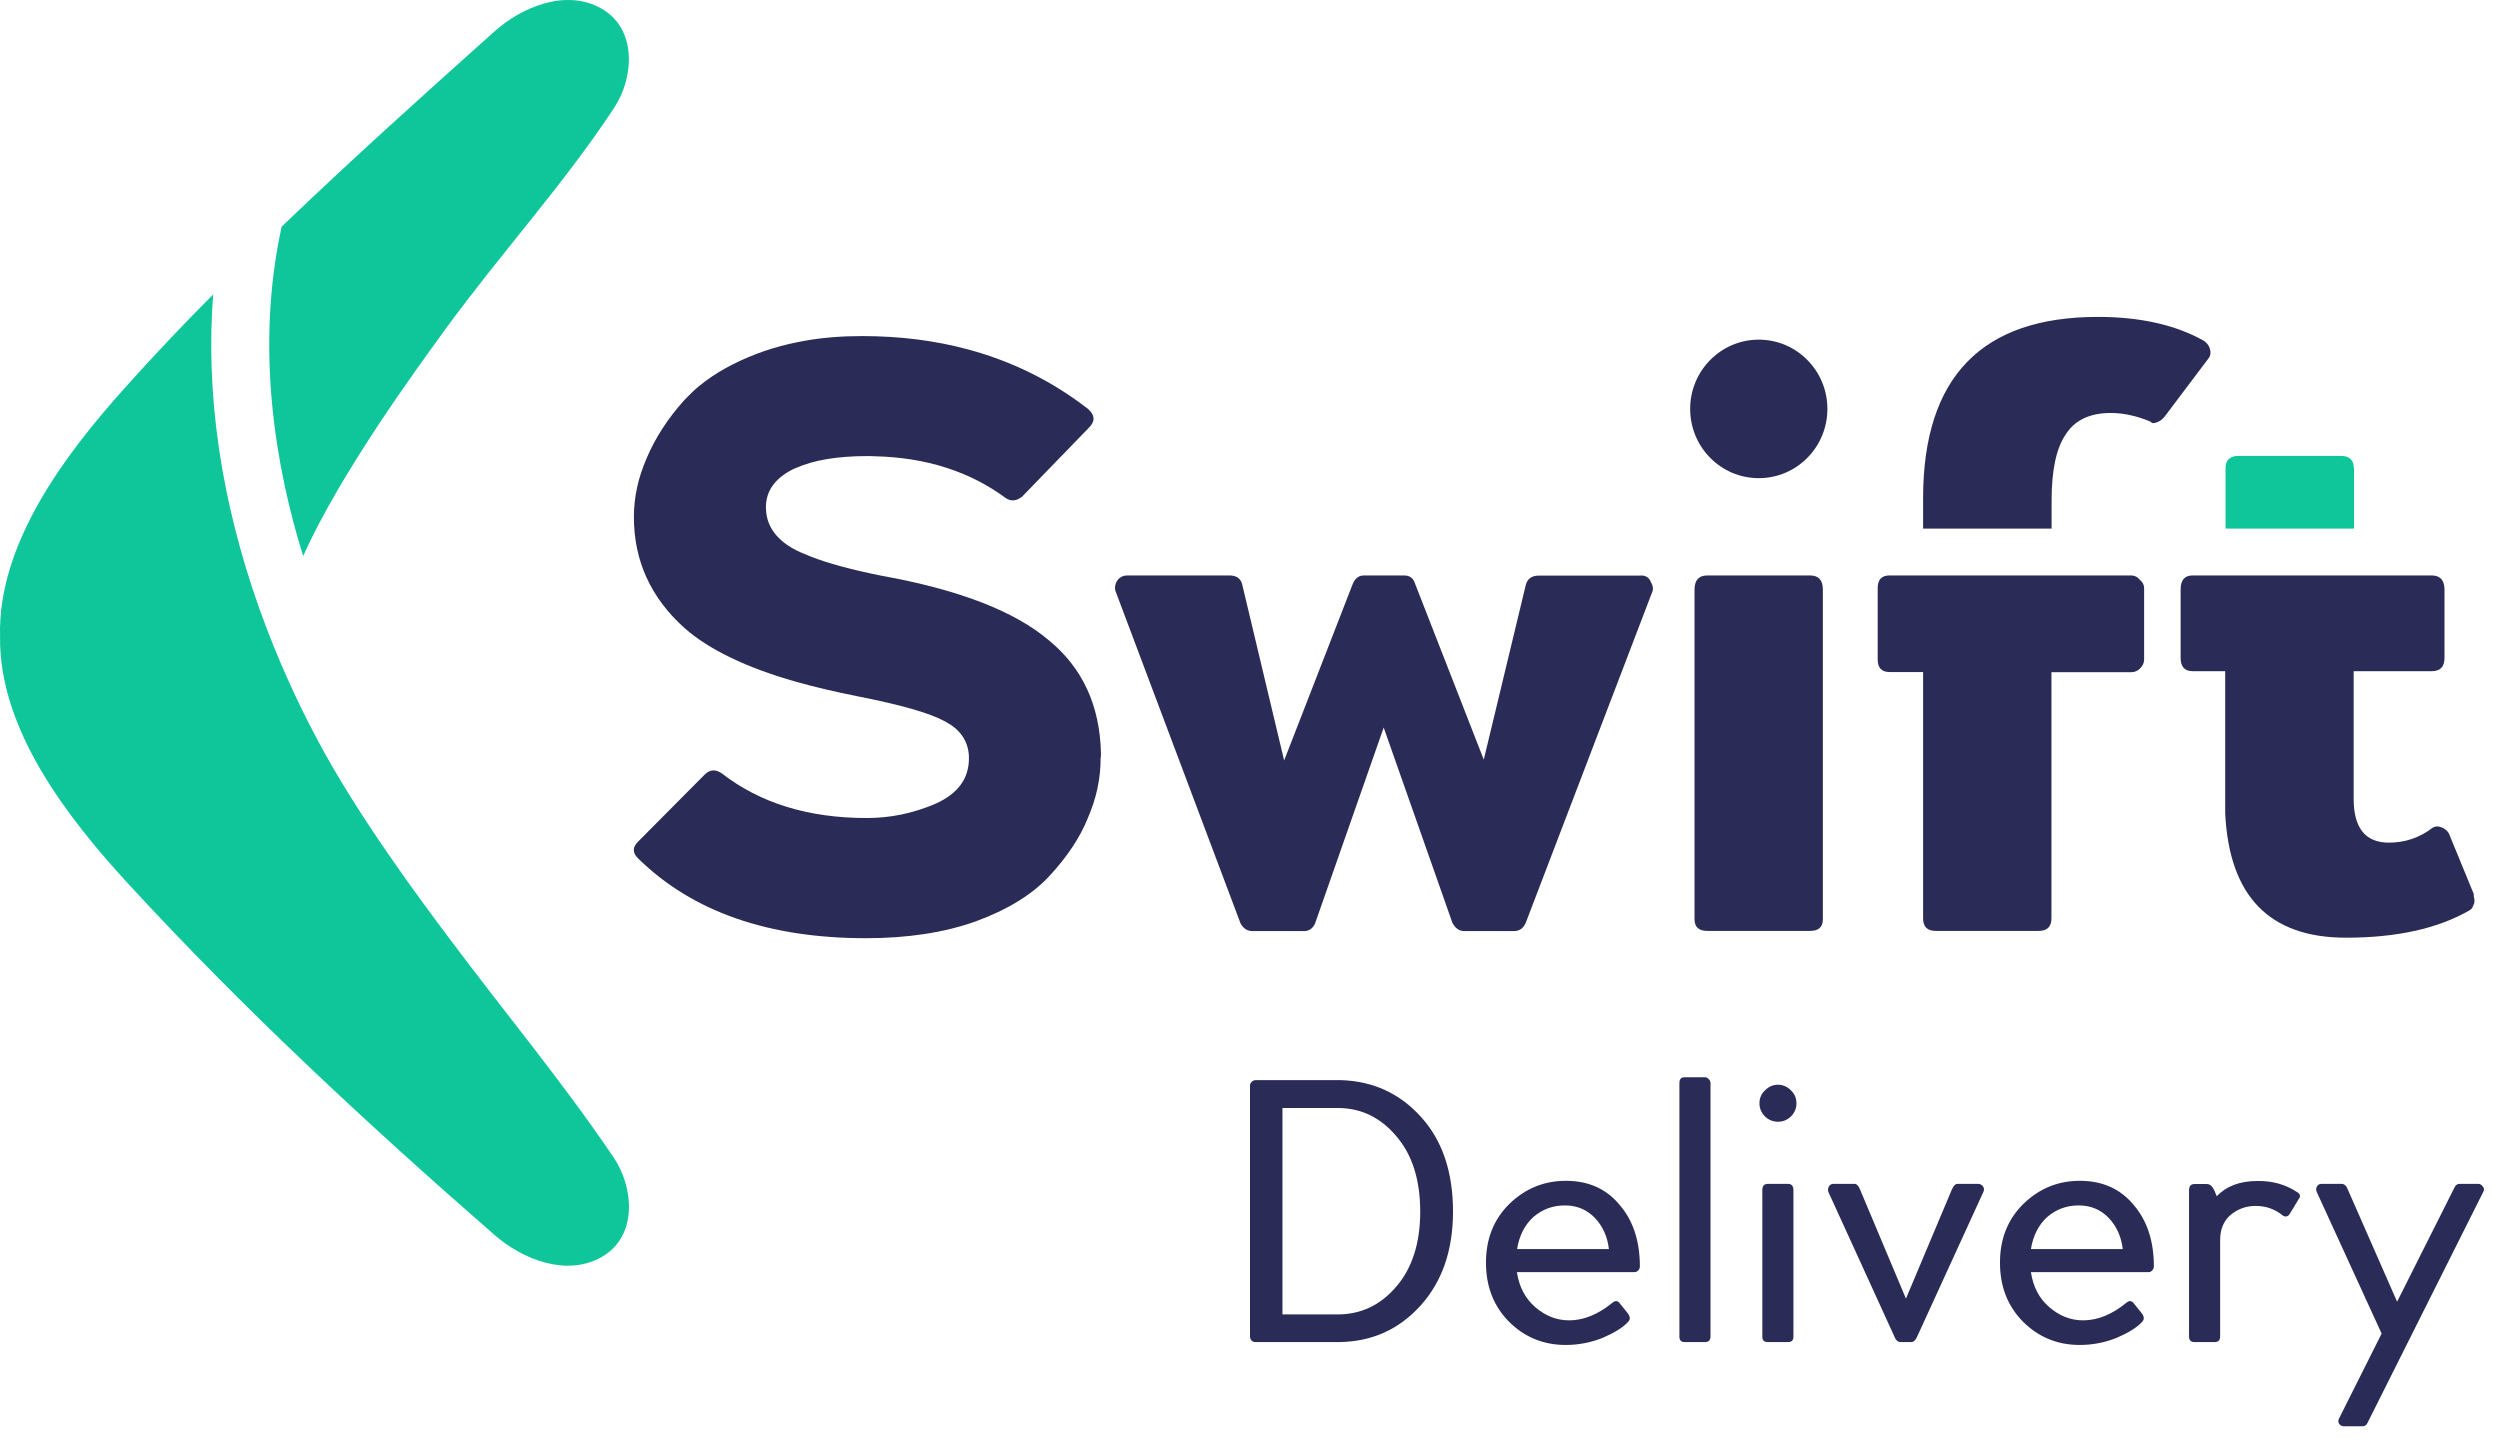
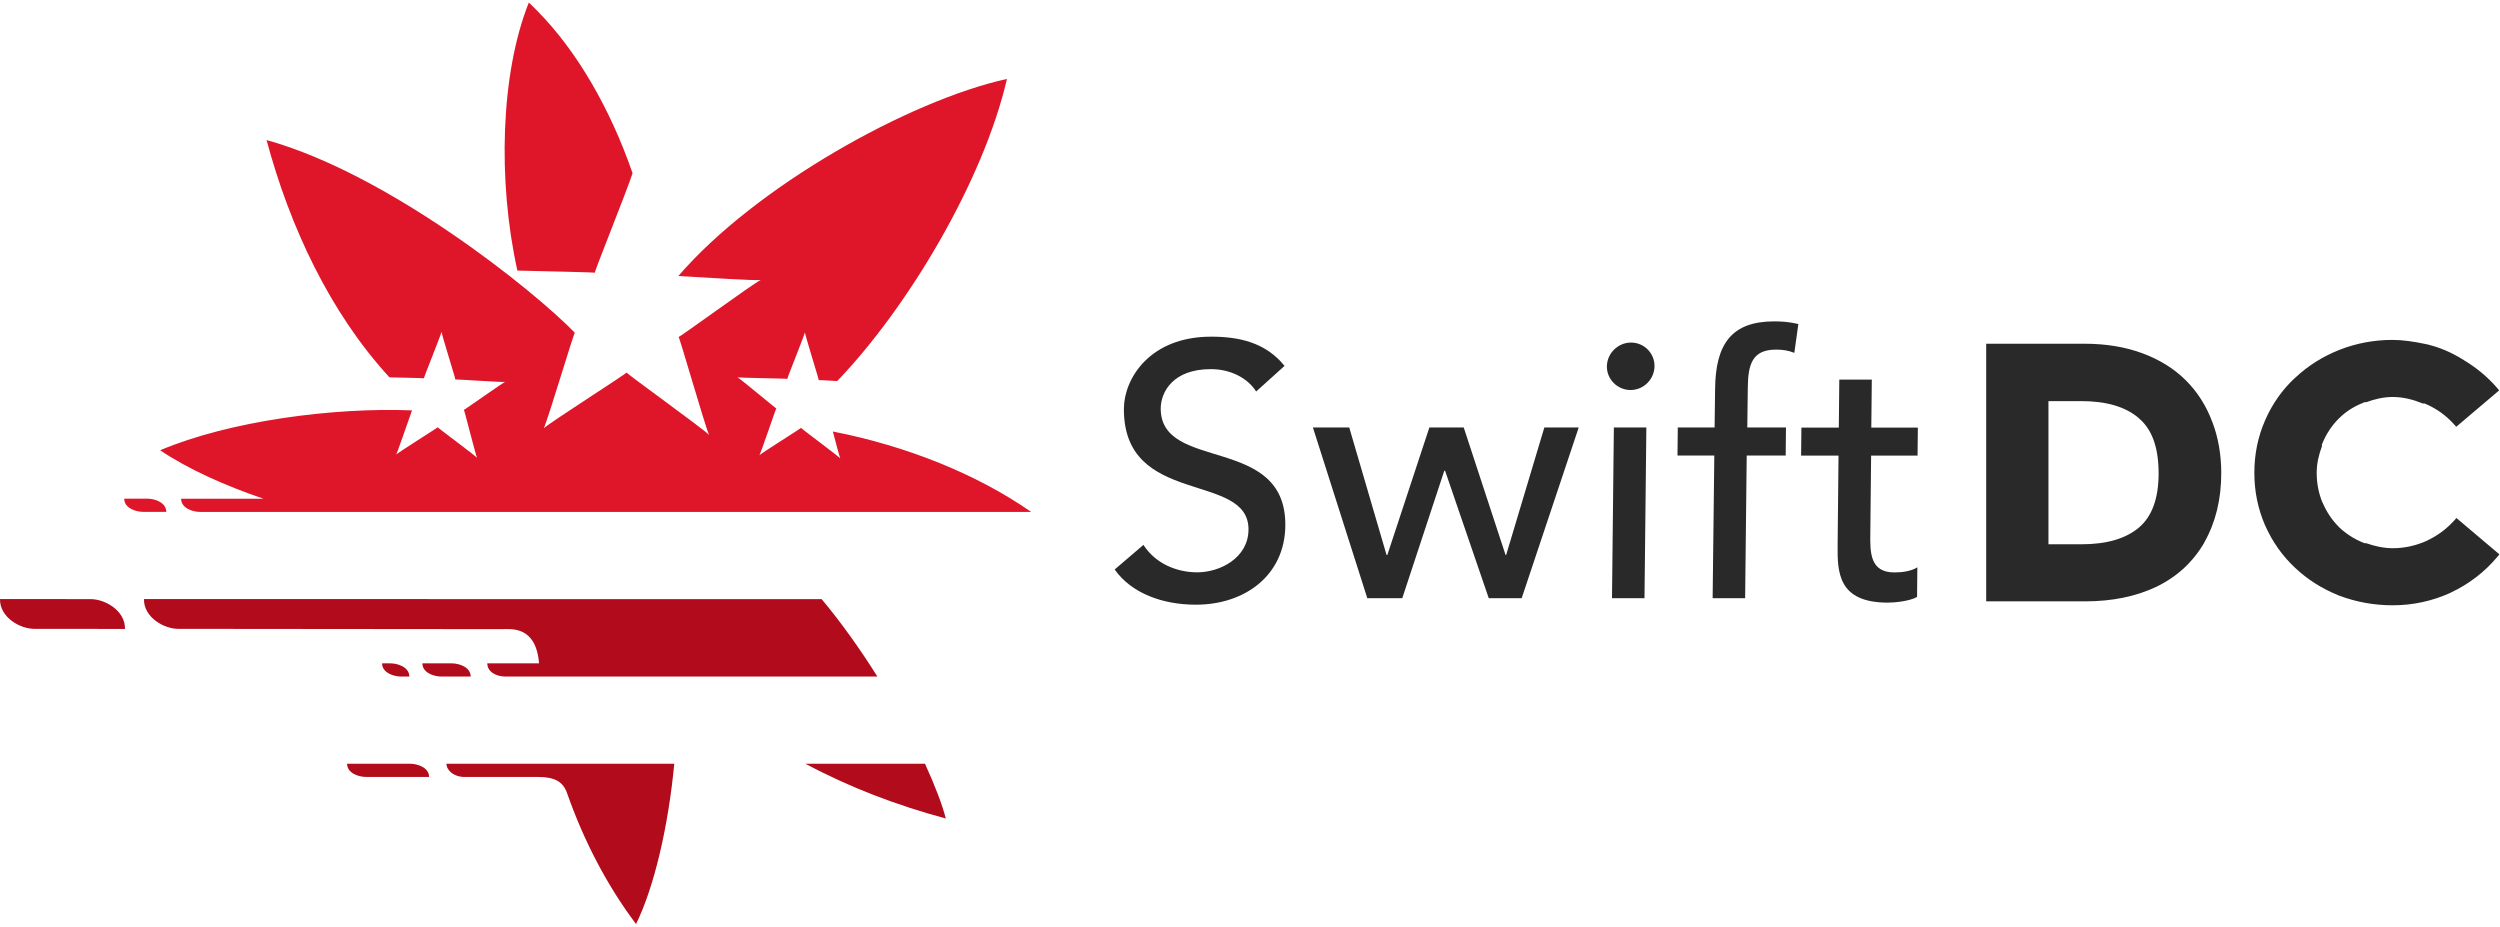
- <svg xmlns="http://www.w3.org/2000/svg" width="142" height="82" viewBox="0 0 142 82" fill="none">
-   <path d="M82.531 68.816C82.531 71.023 81.91 72.807 80.678 74.167C79.455 75.517 77.926 76.201 76.092 76.23H71.315C71.229 76.23 71.153 76.201 71.086 76.144C71.029 76.076 71 75.999 71 75.912V61.671C71 61.584 71.029 61.516 71.086 61.459C71.153 61.391 71.229 61.352 71.315 61.352H76.178C78.003 61.41 79.522 62.114 80.725 63.454C81.929 64.785 82.531 66.579 82.531 68.816ZM75.977 74.659C77.296 74.659 78.404 74.138 79.302 73.087C80.21 72.036 80.668 70.618 80.668 68.816C80.668 67.003 80.21 65.576 79.302 64.525C78.404 63.464 77.296 62.934 75.977 62.934H72.844V74.659H75.977ZM88.941 67.07C90.222 67.07 91.234 67.523 91.989 68.43C92.763 69.326 93.145 70.493 93.145 71.939C93.145 72.026 93.107 72.103 93.04 72.171C92.983 72.229 92.916 72.258 92.83 72.258H86.161C86.285 73.097 86.639 73.762 87.212 74.254C87.785 74.745 88.425 74.996 89.123 74.996C89.954 74.996 90.776 74.659 91.588 73.993C91.76 73.849 91.903 73.878 92.027 74.061L92.486 74.63C92.6 74.803 92.6 74.948 92.486 75.073C92.19 75.401 91.702 75.7 91.034 75.989C90.355 76.259 89.658 76.394 88.932 76.394C87.671 76.394 86.591 75.951 85.712 75.073C84.843 74.196 84.403 73.077 84.403 71.718C84.403 70.368 84.843 69.259 85.731 68.382C86.639 67.504 87.709 67.07 88.941 67.07ZM90.585 69.172C90.136 68.709 89.572 68.468 88.884 68.468C88.196 68.468 87.604 68.69 87.098 69.124C86.61 69.567 86.295 70.175 86.171 70.946H91.387C91.301 70.233 91.034 69.645 90.585 69.172ZM95.686 76.23C95.486 76.23 95.39 76.124 95.39 75.912V61.526C95.39 61.294 95.486 61.188 95.686 61.188H96.842C96.928 61.188 96.995 61.227 97.052 61.294C97.119 61.352 97.157 61.429 97.157 61.526V75.912C97.157 76.124 97.052 76.23 96.842 76.23H95.686ZM101.724 63.416C101.514 63.618 101.265 63.715 100.988 63.715C100.711 63.715 100.463 63.618 100.253 63.416C100.043 63.204 99.937 62.953 99.937 62.673C99.937 62.374 100.043 62.124 100.253 61.931C100.463 61.719 100.711 61.613 100.988 61.613C101.265 61.613 101.514 61.719 101.724 61.931C101.934 62.133 102.039 62.374 102.039 62.673C102.039 62.953 101.934 63.204 101.724 63.416ZM100.415 76.23C100.205 76.23 100.1 76.134 100.1 75.931V67.6C100.1 67.359 100.205 67.244 100.415 67.244H101.552C101.762 67.244 101.867 67.359 101.867 67.6V75.931C101.867 76.134 101.762 76.23 101.552 76.23H100.415ZM112.357 67.244C112.472 67.244 112.558 67.292 112.634 67.388C112.701 67.485 112.71 67.591 112.653 67.707L108.889 75.931C108.803 76.134 108.688 76.23 108.555 76.23H107.962C107.809 76.23 107.685 76.134 107.609 75.931L103.845 67.687C103.816 67.591 103.835 67.485 103.883 67.388C103.94 67.292 104.026 67.244 104.131 67.244H105.335C105.459 67.244 105.564 67.35 105.65 67.562L108.258 73.762L110.867 67.562C110.962 67.35 111.067 67.244 111.182 67.244H112.357ZM118.137 67.07C119.417 67.07 120.43 67.523 121.184 68.43C121.958 69.326 122.34 70.493 122.34 71.939C122.34 72.026 122.302 72.103 122.235 72.171C122.178 72.229 122.111 72.258 122.025 72.258H115.357C115.481 73.097 115.834 73.762 116.408 74.254C116.981 74.745 117.621 74.996 118.318 74.996C119.149 74.996 119.971 74.659 120.783 73.993C120.955 73.849 121.098 73.878 121.223 74.061L121.681 74.63C121.796 74.803 121.796 74.948 121.681 75.073C121.385 75.401 120.898 75.7 120.229 75.989C119.551 76.259 118.853 76.394 118.127 76.394C116.866 76.394 115.787 75.951 114.908 75.073C114.038 74.196 113.599 73.077 113.599 71.718C113.599 70.368 114.038 69.259 114.927 68.382C115.834 67.504 116.895 67.07 118.137 67.07ZM119.77 69.172C119.321 68.709 118.758 68.468 118.07 68.468C117.382 68.468 116.79 68.69 116.283 69.124C115.796 69.567 115.481 70.175 115.357 70.946H120.573C120.487 70.233 120.219 69.645 119.77 69.172ZM130.47 67.707C130.652 67.822 130.69 67.948 130.575 68.092L130.05 68.96C129.954 69.105 129.821 69.134 129.668 69.047C129.228 68.68 128.712 68.497 128.111 68.497C127.576 68.497 127.107 68.671 126.697 69.008C126.305 69.346 126.104 69.818 126.104 70.435V75.912C126.104 76.124 125.999 76.23 125.789 76.23H124.652C124.442 76.23 124.337 76.124 124.337 75.912V67.61C124.337 67.369 124.442 67.253 124.652 67.253H125.35C125.522 67.253 125.655 67.369 125.77 67.61L125.913 67.948C126.458 67.369 127.232 67.08 128.225 67.08C129.085 67.07 129.83 67.282 130.47 67.707ZM140.769 67.244C140.864 67.244 140.95 67.292 141.017 67.388C141.103 67.475 141.113 67.572 141.056 67.687L134.464 80.839C134.406 80.955 134.32 81.013 134.187 81.013H133.136C133.021 81.013 132.935 80.965 132.859 80.868C132.801 80.781 132.801 80.685 132.859 80.569L135.276 75.748L131.588 67.697C131.55 67.61 131.55 67.523 131.588 67.417C131.645 67.302 131.731 67.244 131.865 67.244H133.002C133.155 67.244 133.279 67.35 133.355 67.562L136.155 73.936L139.422 67.437C139.479 67.311 139.575 67.244 139.718 67.244H140.769Z" fill="#2A2C57" />
-   <path d="M93.192 32.685C93.488 32.685 93.679 32.81 93.775 33.071C93.908 33.292 93.918 33.505 93.822 33.688L86.667 52.403C86.533 52.721 86.313 52.886 85.989 52.886H83.17C82.874 52.886 82.654 52.721 82.492 52.403L78.594 41.325L74.696 52.452C74.563 52.741 74.352 52.886 74.066 52.886H71.142C70.846 52.886 70.627 52.741 70.464 52.452L63.404 33.688C63.309 33.495 63.309 33.292 63.404 33.071C63.538 32.82 63.748 32.685 64.035 32.685H69.824C70.216 32.685 70.455 32.839 70.55 33.167L72.939 43.195L76.836 33.167C76.97 32.849 77.18 32.685 77.467 32.685H79.75C80.075 32.685 80.285 32.839 80.381 33.167L84.278 43.147L86.667 33.215C86.762 32.868 87.011 32.695 87.393 32.695H93.192V32.685Z" fill="#2A2C57" />
-   <path d="M96.249 52.211C96.249 52.654 96.488 52.876 96.976 52.876H102.813C103.3 52.876 103.539 52.654 103.539 52.211V33.495C103.539 32.955 103.3 32.685 102.813 32.685H96.976C96.488 32.685 96.249 32.955 96.249 33.495V52.211Z" fill="#2A2C57" />
-   <path d="M99.898 27.16C102.051 27.16 103.796 25.399 103.796 23.226C103.796 21.053 102.051 19.292 99.898 19.292C97.746 19.292 96.001 21.053 96.001 23.226C96.001 25.399 97.746 27.16 99.898 27.16Z" fill="#2A2C57" />
-   <path d="M109.232 32.685H107.331C106.873 32.685 106.653 32.926 106.653 33.399V37.458C106.653 37.94 106.882 38.172 107.331 38.172H109.232V52.162C109.232 52.644 109.471 52.876 109.958 52.876H115.796C116.283 52.876 116.522 52.635 116.522 52.162V38.181H121.05C121.241 38.181 121.403 38.114 121.537 37.988C121.7 37.834 121.786 37.651 121.786 37.468V33.408C121.786 33.215 121.7 33.061 121.537 32.926C121.403 32.762 121.241 32.685 121.05 32.685H116.522H109.232Z" fill="#2A2C57" />
-   <path d="M116.531 28.423C116.531 26.736 116.789 25.492 117.315 24.701C117.831 23.872 118.69 23.457 119.894 23.457C120.611 23.457 121.356 23.621 122.13 23.94C122.158 23.968 122.216 24.007 122.273 24.036C122.368 24.036 122.483 24.007 122.617 23.94C122.751 23.872 122.865 23.776 122.961 23.65L125.445 20.353C125.473 20.324 125.512 20.256 125.54 20.16C125.569 20.035 125.559 19.89 125.492 19.726C125.426 19.572 125.311 19.437 125.149 19.34C123.563 18.453 121.566 18 119.158 18C112.576 18 109.261 21.404 109.232 28.221V30.024H116.531V28.423Z" fill="#2A2C57" />
-   <path d="M133.699 26.61C133.699 26.128 133.451 25.897 132.973 25.897H127.136C126.649 25.897 126.41 26.138 126.41 26.61V30.024H133.709V26.61H133.699Z" fill="#0EC69A" />
-   <path d="M140.511 50.928V50.783L139.097 47.341C139.001 47.177 138.867 47.071 138.705 47.004C138.543 46.936 138.409 46.927 138.313 46.956C138.218 46.984 138.151 47.023 138.122 47.052C137.406 47.592 136.594 47.862 135.686 47.862C134.358 47.862 133.689 47.033 133.689 45.384V38.123H138.122C138.609 38.123 138.848 37.873 138.848 37.361V33.495C138.848 32.955 138.6 32.685 138.122 32.685H133.689H126.391H124.537C124.079 32.685 123.859 32.955 123.859 33.495V37.361C123.859 37.873 124.088 38.123 124.537 38.123H126.391V46.194C126.62 50.909 128.903 53.261 133.25 53.261C136.106 53.261 138.428 52.751 140.214 51.738C140.348 51.67 140.425 51.593 140.453 51.497C140.52 51.372 140.549 51.275 140.549 51.208C140.558 51.111 140.539 51.025 140.511 50.928Z" fill="#2A2C57" />
-   <path d="M62.535 42.8C62.477 40.08 61.493 37.94 59.573 36.368C57.624 34.71 54.443 33.485 50.029 32.694C48.367 32.357 47.039 32 46.055 31.615C45.864 31.537 45.692 31.47 45.52 31.393C45.319 31.306 45.128 31.21 44.966 31.113C44.058 30.573 43.571 29.869 43.514 29.002C43.514 29.002 43.514 29.002 43.514 28.992C43.514 28.934 43.504 28.876 43.504 28.818C43.504 27.893 44.011 27.179 45.014 26.668C45.081 26.63 45.157 26.601 45.233 26.572C46.246 26.128 47.584 25.906 49.246 25.906C49.389 25.906 49.542 25.906 49.685 25.916C52.609 25.983 55.093 26.784 57.137 28.298C57.433 28.491 57.739 28.462 58.064 28.201L61.856 24.287C62.21 23.939 62.2 23.583 61.809 23.235C59.774 21.654 57.5 20.526 54.997 19.851C53.115 19.34 51.099 19.089 48.959 19.089C47.803 19.089 46.714 19.176 45.692 19.359C45.052 19.475 44.431 19.62 43.839 19.803C43.542 19.89 43.256 19.996 42.969 20.102C41.689 20.593 40.609 21.191 39.74 21.905C39.463 22.127 39.215 22.368 38.976 22.618C38.938 22.657 38.909 22.695 38.871 22.724C37.925 23.776 37.218 24.875 36.731 26.022C36.244 27.141 36.005 28.249 36.005 29.368C36.005 31.846 36.96 33.948 38.88 35.674C40.275 36.898 42.386 37.921 45.205 38.721C46.256 39.02 47.412 39.29 48.663 39.54C51.128 40.023 52.8 40.495 53.679 40.977C54.5 41.411 54.949 42.028 55.026 42.828C55.035 42.906 55.035 42.992 55.035 43.079C55.035 44.227 54.405 45.085 53.134 45.654C51.873 46.194 50.574 46.464 49.236 46.464C45.931 46.464 43.189 45.625 41.011 43.937C40.657 43.687 40.333 43.696 40.036 43.986L36.244 47.804C35.919 48.122 35.919 48.44 36.244 48.758C39.329 51.786 43.638 53.29 49.189 53.29C51.558 53.29 53.631 52.972 55.417 52.336C57.233 51.67 58.627 50.812 59.602 49.761C60.605 48.681 61.341 47.582 61.79 46.464C62.277 45.345 62.516 44.217 62.516 43.069C62.535 42.963 62.535 42.877 62.535 42.8Z" fill="#2A2C57" />
-   <path d="M7.14 21.978C3.739 25.757 -0.13 30.849 0.003 36.142C-0.073 41.445 3.863 46.478 7.302 50.22C13.837 57.316 20.82 63.806 28.081 70.14C29.676 71.538 32.208 72.551 34.214 71.375C36.221 70.198 36.01 67.45 34.854 65.743C31.902 61.376 28.654 57.499 25.502 53.276C24.03 51.309 20.257 46.286 17.926 41.821C16.97 40.018 15.786 37.531 14.725 34.551C12.547 28.419 11.668 22.363 12.108 16.723C10.407 18.429 8.745 20.184 7.14 21.978Z" fill="#0EC69A" />
-   <path d="M28.062 1.806C24.021 5.422 19.941 9.086 15.996 12.876C14.477 19.837 15.671 26.606 17.219 31.581C19.368 26.799 23.705 20.898 25.291 18.709C28.396 14.447 31.988 10.523 34.883 6.126C36.02 4.4 36.192 1.652 34.176 0.495C32.16 -0.662 29.638 0.389 28.062 1.806Z" fill="#0EC69A" />
+ <svg xmlns="http://www.w3.org/2000/svg" width="599" height="222" viewBox="0 0 599 222" fill="none">
+   <path d="M126.707 0.614C119.963 17.492 119.171 43.167 123.962 64.83C131.314 65.051 142.794 65.198 142.518 65.382C142.168 65.621 150.184 45.781 151.566 41.492C146.222 26.105 138.353 12.394 128.845 2.712C128.145 1.995 127.444 1.295 126.707 0.614ZM241.27 18.909C217.775 24.099 180.957 44.713 162.53 66.137C169.146 66.505 180.663 67.26 182.247 67.094C180.239 68.069 162.42 81.156 162.567 80.732C162.714 80.29 168.906 102.119 169.901 104.199C168.261 102.561 149.668 89.217 150.129 89.235C150.589 89.235 131.904 101.125 130.282 102.616C131.277 100.628 137.598 79.297 137.745 79.738C127.61 69.302 92.875 41.584 63.87 33.56C69.435 54.321 79.073 74.934 93.317 90.413C96.91 90.505 101.702 90.579 101.573 90.653C101.37 90.781 106.032 79.389 105.792 79.389C105.553 79.37 109.294 91.094 109.091 90.947C108.907 90.8 121.179 91.702 121.124 91.481C121.05 91.242 111.044 98.42 111.136 98.199C111.228 97.978 114.158 109.923 114.361 109.776C114.564 109.647 104.65 102.34 104.871 102.358C105.111 102.358 94.644 108.855 94.847 109.003C95.012 109.131 97.85 100.665 98.716 98.328C79.865 97.573 55.025 100.849 38.367 107.88C45.038 112.389 53.883 116.346 63.115 119.494H43.398C43.398 121.721 46.088 122.659 47.967 122.659C114.343 122.659 180.699 122.659 247.075 122.659C234.083 113.622 217.259 106.849 199.551 103.389C200.38 106.555 201.283 109.996 201.393 109.923C201.596 109.794 191.682 102.487 191.922 102.506C192.161 102.506 181.695 109.003 181.897 109.15C182.081 109.297 185.951 97.628 186.025 97.849C186.099 98.088 176.682 90.137 176.609 90.358C176.516 90.579 188.844 90.653 188.642 90.8C188.439 90.929 193.083 79.554 192.861 79.536C192.622 79.517 196.344 91.242 196.16 91.094C196.086 91.039 198.205 91.15 200.601 91.297C217.278 73.959 235.539 43.646 241.27 18.909ZM29.761 119.475C29.761 121.702 32.452 122.641 34.331 122.641H39.841C39.841 120.414 37.132 119.475 35.271 119.475H29.761Z" fill="#DF1629" />
+   <path d="M0.001 143.531C-0.091 147.874 4.737 150.672 8.22 150.672C17.784 150.672 21.045 150.69 29.946 150.69C30.038 146.347 25.21 143.549 21.727 143.549C12.163 143.531 9.049 143.531 0.001 143.531ZM34.497 143.531C34.405 147.874 39.215 150.672 42.716 150.672L120.221 150.746C122.359 150.746 128.421 149.844 129.158 158.936H116.757C116.757 161.108 119.116 162.102 121.05 162.102H210.22C206.24 155.77 201.744 149.384 196.879 143.568V143.549C140.602 143.568 85.928 143.531 34.497 143.531ZM91.548 158.936C91.548 161.163 94.257 162.102 96.118 162.102H98.072C98.072 159.875 95.381 158.936 93.502 158.936H91.548ZM101.204 158.936C101.204 161.163 103.895 162.102 105.774 162.102H112.777C112.777 159.875 110.068 158.936 108.207 158.936H101.204Z" fill="#B20B1B" />
+   <path d="M83.164 182.991C83.164 185.218 85.854 186.157 87.734 186.157H102.807C102.807 183.93 100.098 182.991 98.237 182.991H83.164ZM106.972 182.991C106.972 184.574 108.741 186.157 111.284 186.157H128.882C132.715 186.157 134.907 187.169 135.884 190.077C139.791 201.213 145.319 211.998 152.395 221.403C156.781 212.495 160.171 197.771 161.553 182.991C143.366 182.991 125.159 182.991 106.972 182.991ZM192.99 182.991C203.586 188.679 215.085 193.022 226.62 196.114C225.773 192.838 224.04 188.255 221.626 182.991H192.99Z" fill="#B20B1B" />
+   <path d="M267.075 136.45C271.121 142.207 278.65 144.885 286.531 144.885C298.294 144.885 307.845 137.836 307.963 125.97C308.222 103.976 277.967 113.234 278.108 97.772C278.179 93.966 280.979 88.444 290.13 88.444C294.882 88.444 298.952 90.605 300.976 93.801L307.775 87.668C303.258 82.052 296.859 80.666 290.201 80.666C275.544 80.666 269.404 90.605 269.286 97.772C269.027 121.599 299.282 112.858 299.141 126.933C299.07 133.7 292.295 137.131 286.86 137.131C281.943 137.131 276.838 135.04 273.968 130.552L267.075 136.45Z" fill="#292929" />
+   <path d="M327.607 143.335H335.983L346.052 112.787H346.24L356.709 143.335H364.59L378.259 102.425H370.025L360.873 132.972H360.732L350.71 102.425H342.476L332.407 132.972H332.219L323.279 102.425H314.574L327.607 143.335Z" fill="#292929" />
+   <path d="M386.234 143.335H394.021L394.468 102.425H386.681L386.234 143.335ZM385.01 87.762C384.963 90.887 387.551 93.449 390.68 93.449C393.809 93.449 396.373 90.887 396.421 87.762C396.468 84.637 393.927 82.076 390.798 82.076C387.669 82.076 385.057 84.637 385.01 87.762Z" fill="#292929" />
+   <path d="M410.348 143.334H418.135L418.512 109.145H427.851L427.922 102.425H418.653L418.77 92.978C418.817 87.292 419.829 83.767 425.546 83.767C427.099 83.767 428.463 83.955 429.922 84.543L430.886 77.635C428.722 77.118 426.84 77 425.122 77C414.936 77 411.03 82.358 410.936 93.237L410.819 102.425H401.996L401.926 109.145H410.748L410.348 143.334Z" fill="#292929" />
+   <path d="M459.518 102.448H448.366L448.484 90.958H440.697L440.579 102.448H431.616L431.545 109.169H440.509L440.297 130.505C440.226 137.037 440.32 144.392 452.342 144.392C453.895 144.392 457.518 144.063 459.329 143.029L459.4 135.933C457.847 136.896 455.683 137.154 453.895 137.154C448.013 137.154 448.06 132.314 448.131 127.708L448.319 109.169H459.447L459.518 102.448Z" fill="#292929" />
+   <path d="M573.29 81.441C568.82 81.441 564.538 82.24 560.492 83.838C556.492 85.436 552.963 87.644 549.905 90.535H549.881C546.823 93.378 544.423 96.785 542.706 100.733C540.989 104.68 540.142 108.863 540.142 113.281C540.142 117.698 540.989 121.904 542.706 125.852V125.875C542.706 125.875 542.706 125.899 542.73 125.899C544.447 129.776 546.823 133.16 549.881 136.026C552.869 138.846 556.328 141.031 560.209 142.606H560.256L560.421 142.7H560.468V142.723H560.492C564.562 144.251 568.82 145.026 573.29 145.026C578.136 145.026 582.771 144.016 587.123 142.042L587.194 141.995C591.546 139.951 595.287 137.084 598.345 133.442L598.863 132.831L588.558 124.113L588.041 124.701C586.229 126.721 584.018 128.366 581.453 129.565H581.43V129.588C578.842 130.739 576.137 131.35 573.313 131.35C571.102 131.35 568.985 130.857 566.938 130.152H566.514L566.209 130.011L566.138 129.988C563.903 129.071 561.997 127.802 560.374 126.251C560.374 126.251 560.374 126.251 560.374 126.228L560.351 126.204H560.327V126.181C558.68 124.536 557.433 122.609 556.492 120.424H556.469C555.528 118.168 555.081 115.795 555.081 113.257C555.081 111.001 555.598 108.933 556.328 106.96V106.537L556.469 106.161C557.41 103.905 558.704 101.955 560.351 100.31C561.997 98.665 563.95 97.396 566.185 96.527L566.491 96.362H566.985C569.008 95.61 571.102 95.117 573.313 95.117C575.831 95.117 578.207 95.751 580.489 96.668C580.771 96.785 581.077 96.738 581.336 96.856L580.512 96.668H580.959L581.359 96.856C583.947 98.007 586.159 99.628 587.97 101.649L588.511 102.26L598.792 93.542L598.275 92.908C596.04 90.323 593.381 88.114 590.323 86.282L590.299 86.258C587.335 84.402 584.347 83.133 581.359 82.475L581.312 82.451H581.289C578.254 81.817 575.619 81.441 573.29 81.441ZM560.421 142.7C560.351 142.653 560.28 142.629 560.209 142.606H560.162L560.421 142.7ZM475.892 82.404V144.086H499.559C506.029 144.086 511.746 142.935 516.686 140.585L516.733 140.562C521.697 138.141 525.532 134.57 528.214 129.894V129.87C528.214 129.87 528.214 129.87 528.214 129.847C530.872 125.123 532.213 119.601 532.213 113.351C532.213 108.957 531.508 104.868 530.073 101.085C530.073 101.085 530.049 101.085 530.049 101.062C528.637 97.255 526.52 93.918 523.744 91.146C520.968 88.373 517.486 86.188 513.369 84.66C509.252 83.133 504.617 82.358 499.465 82.358H475.892V82.404ZM581.548 82.522C581.665 82.545 581.783 82.569 581.783 82.569C581.783 82.569 582.018 82.545 581.995 82.545C581.995 82.545 581.712 82.522 581.548 82.522ZM490.808 96.104H498.618C504.759 96.104 509.346 97.49 512.499 100.216V100.239C515.604 102.848 517.204 107.195 517.204 113.398C517.204 119.484 515.581 123.784 512.499 126.392C509.346 129.048 504.806 130.41 498.712 130.41H490.808V96.104Z" fill="#292929" />
</svg>
